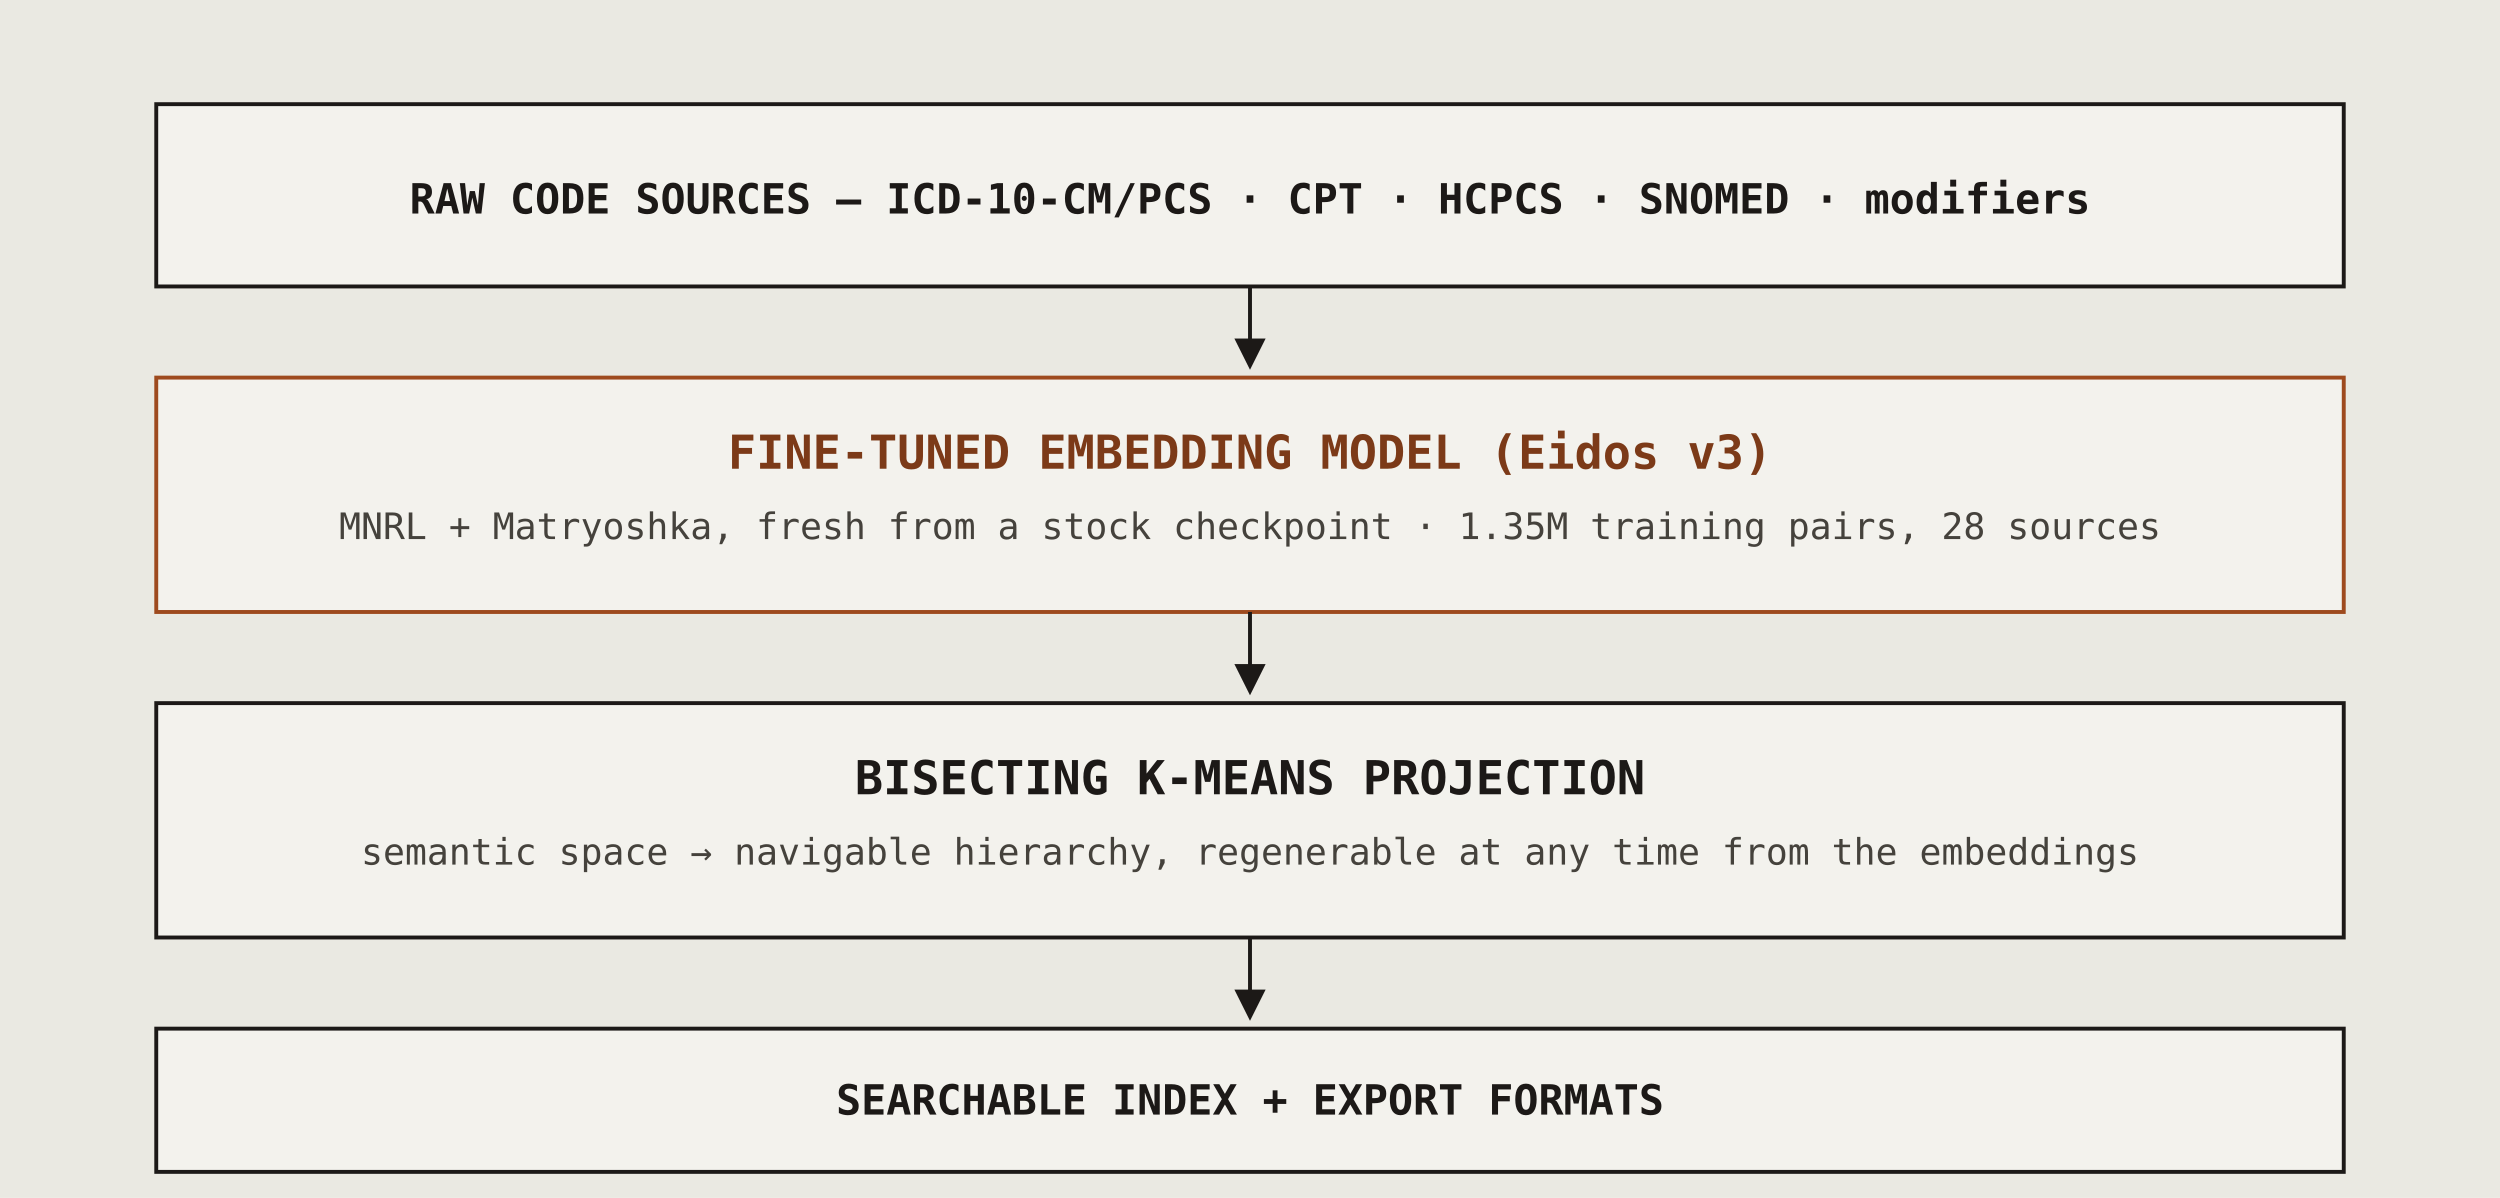
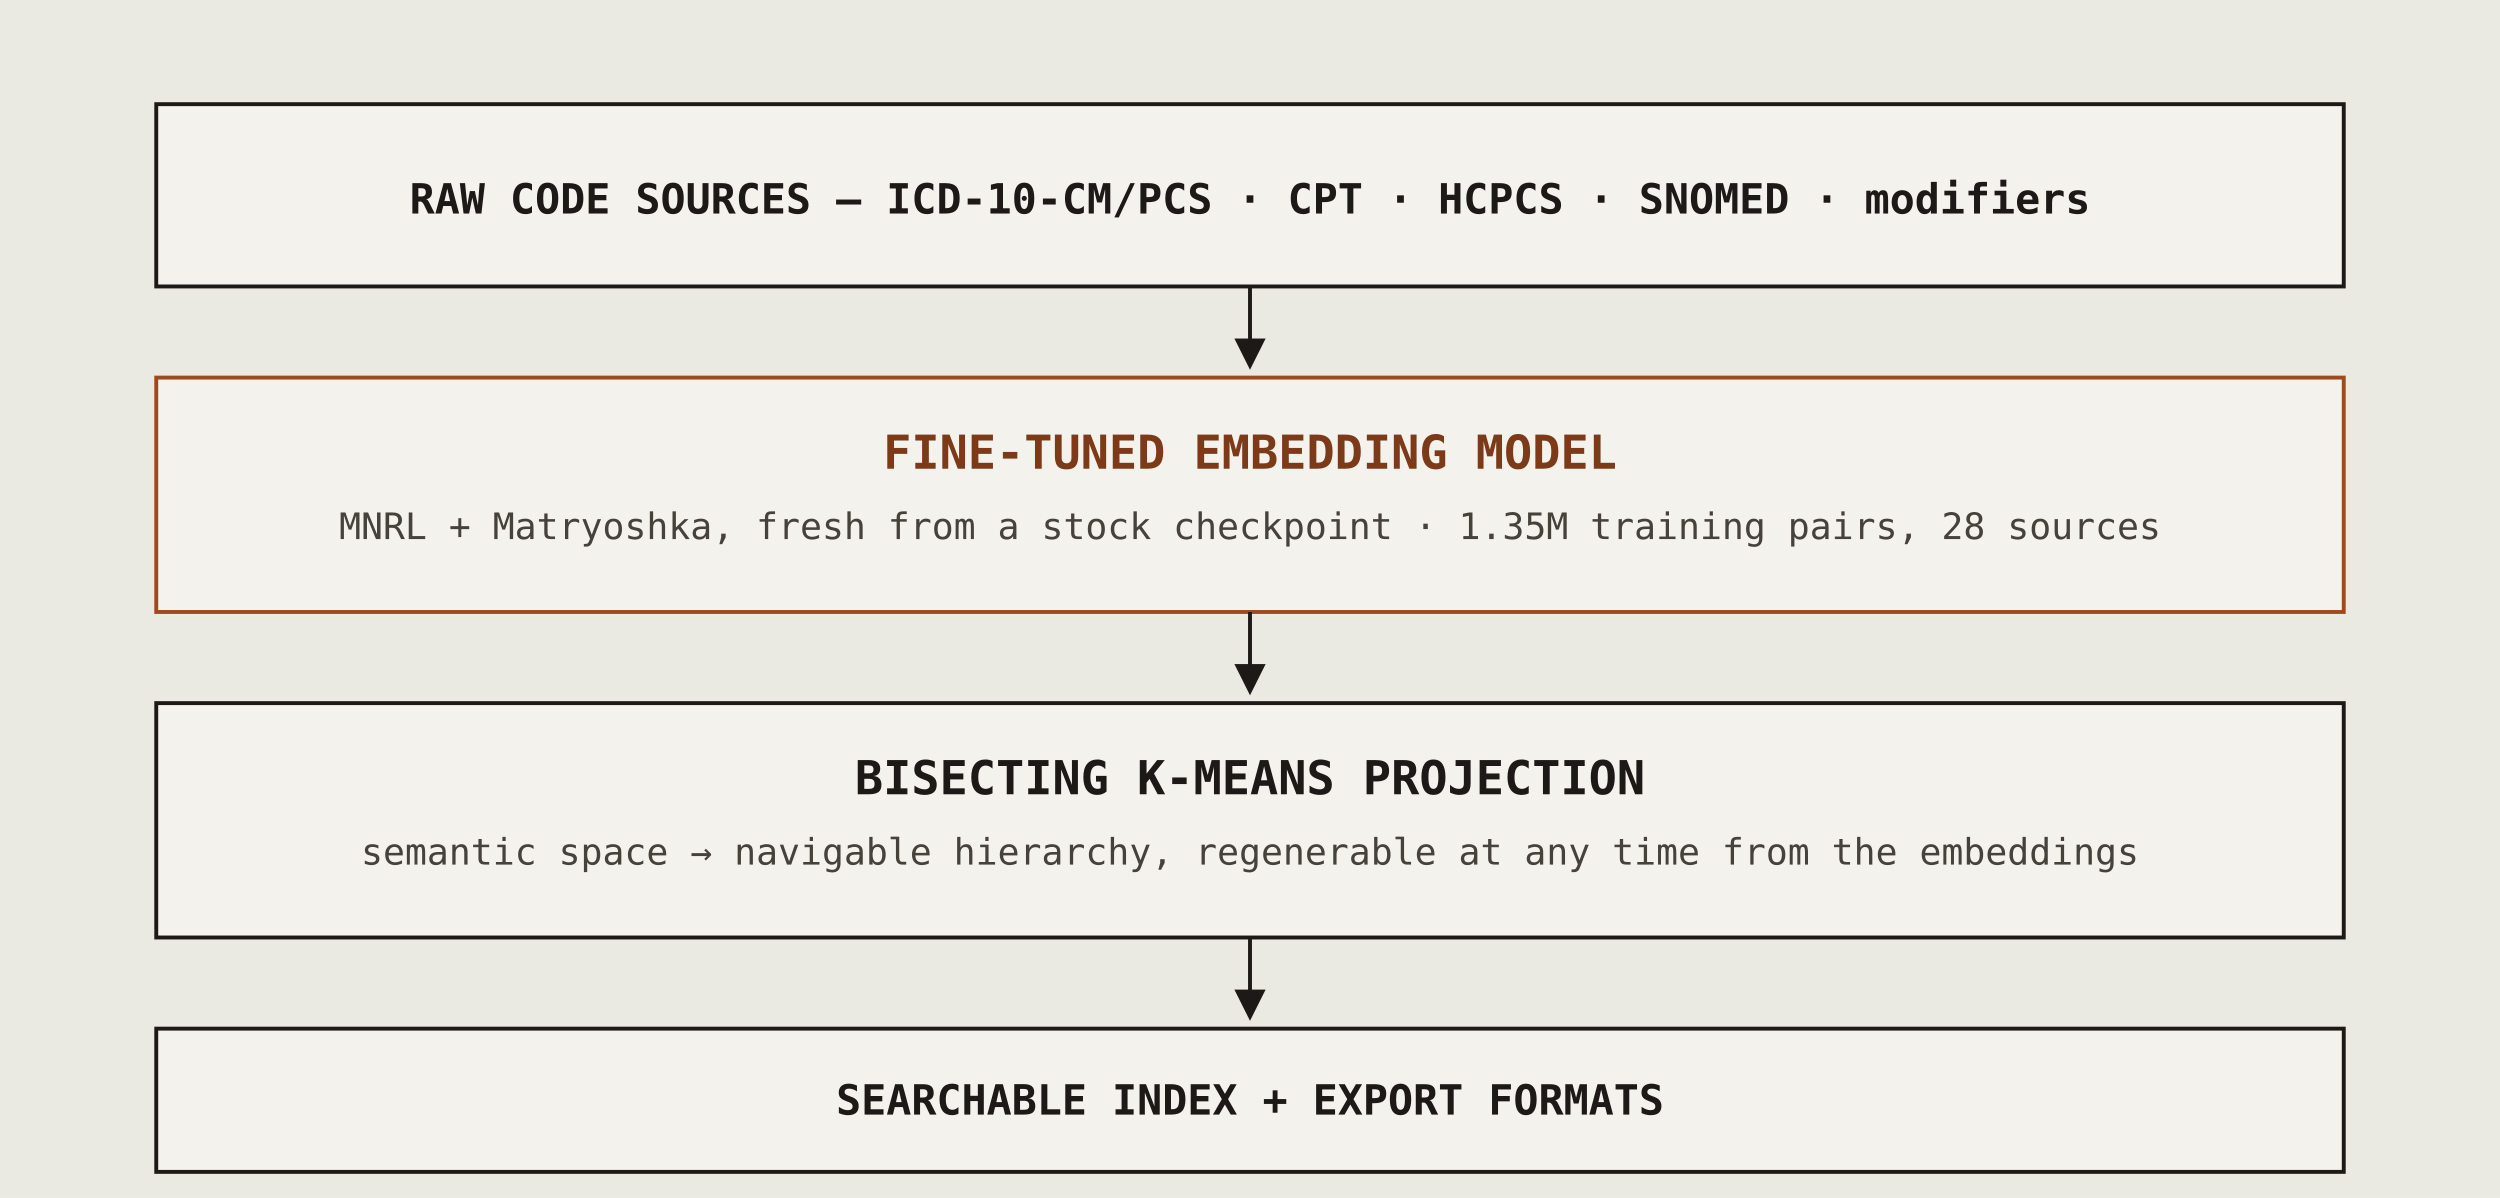
<svg xmlns="http://www.w3.org/2000/svg" viewBox="0 0 960 460" font-family="IBM Plex Mono, ui-monospace, monospace">
  <rect width="960" height="460" fill="#EAE9E2" />
  <rect x="60" y="40" width="840" height="70" fill="#F3F2ED" stroke="#1C1917" stroke-width="1.5" />
  <text x="480" y="82" text-anchor="middle" font-size="16" font-weight="600" fill="#1C1917">RAW CODE SOURCES — ICD-10-CM/PCS · CPT · HCPCS · SNOMED · modifiers</text>
  <line x1="480" y1="110" x2="480" y2="135" stroke="#1C1917" stroke-width="1.5" />
  <polygon points="474,130 486,130 480,142" fill="#1C1917" />
  <rect x="60" y="145" width="840" height="90" fill="#F3F2ED" stroke="#9E4A1E" stroke-width="1.5" />
-   <text x="480" y="180" text-anchor="middle" font-size="18" font-weight="600" fill="#7C3A18">FINE-TUNED EMBEDDING MODEL (Eidos v3)</text>
+   <text x="480" y="180" text-anchor="middle" font-size="18" font-weight="600" fill="#7C3A18">FINE-TUNED EMBEDDING MODEL</text>
  <text x="480" y="207" text-anchor="middle" font-size="14" fill="#45423C">MNRL + Matryoshka, fresh from a stock checkpoint · 1.35M training pairs, 28 sources</text>
  <line x1="480" y1="235" x2="480" y2="260" stroke="#1C1917" stroke-width="1.5" />
  <polygon points="474,255 486,255 480,267" fill="#1C1917" />
  <rect x="60" y="270" width="840" height="90" fill="#F3F2ED" stroke="#1C1917" stroke-width="1.5" />
  <text x="480" y="305" text-anchor="middle" font-size="18" font-weight="600" fill="#1C1917">BISECTING K-MEANS PROJECTION</text>
  <text x="480" y="332" text-anchor="middle" font-size="14" fill="#45423C">semantic space → navigable hierarchy, regenerable at any time from the embeddings</text>
  <line x1="480" y1="360" x2="480" y2="385" stroke="#1C1917" stroke-width="1.5" />
  <polygon points="474,380 486,380 480,392" fill="#1C1917" />
  <rect x="60" y="395" width="840" height="55" fill="#F3F2ED" stroke="#1C1917" stroke-width="1.5" />
  <text x="480" y="428" text-anchor="middle" font-size="16" font-weight="600" fill="#1C1917">SEARCHABLE INDEX + EXPORT FORMATS</text>
</svg>
